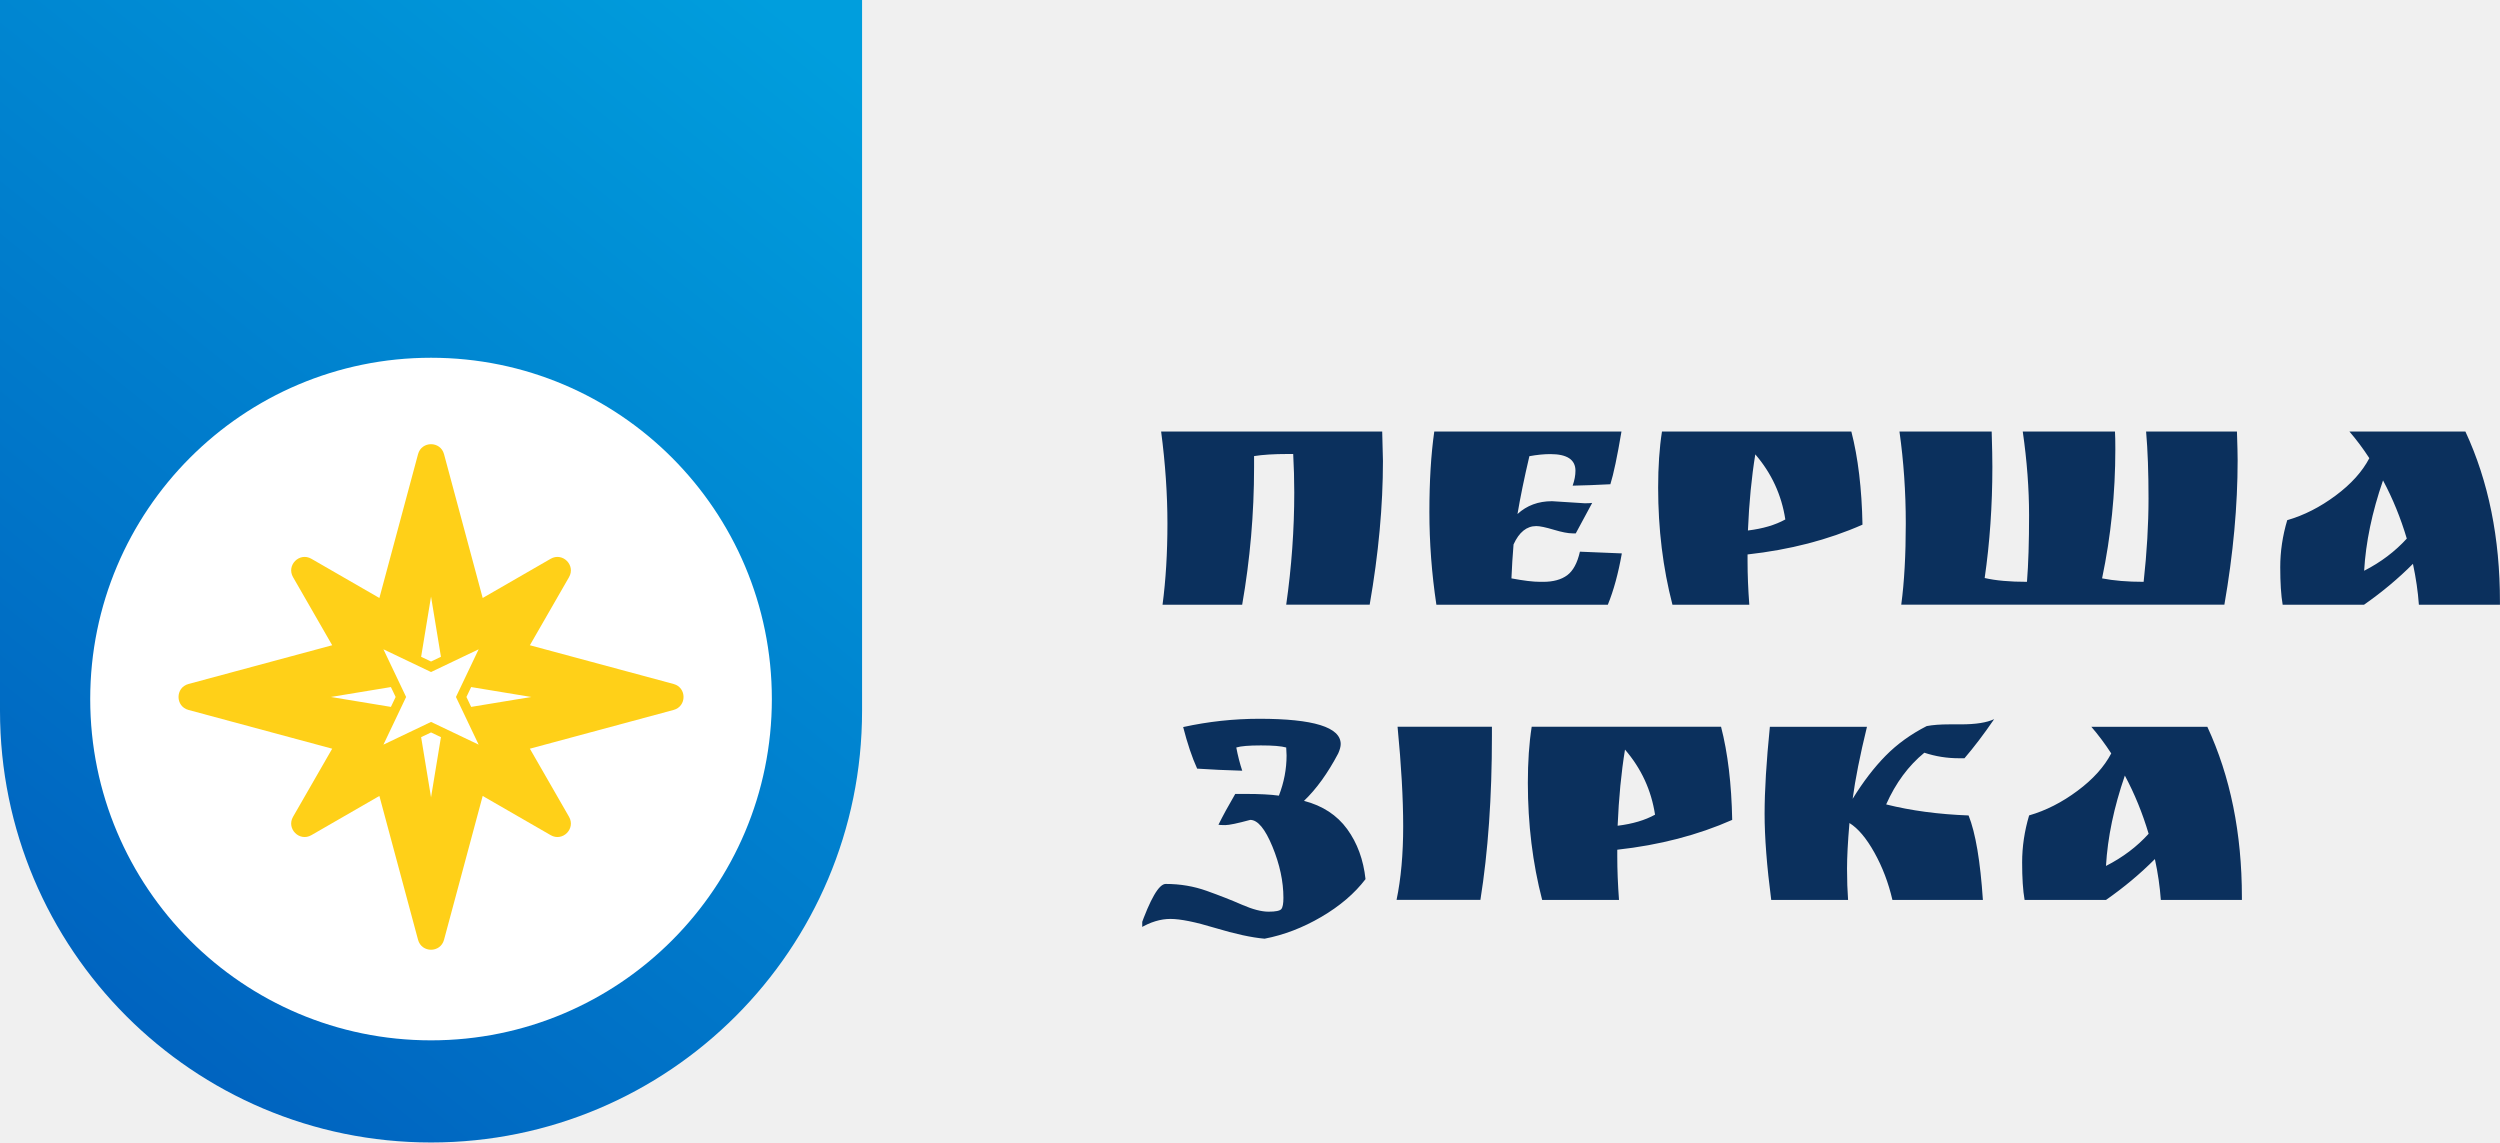
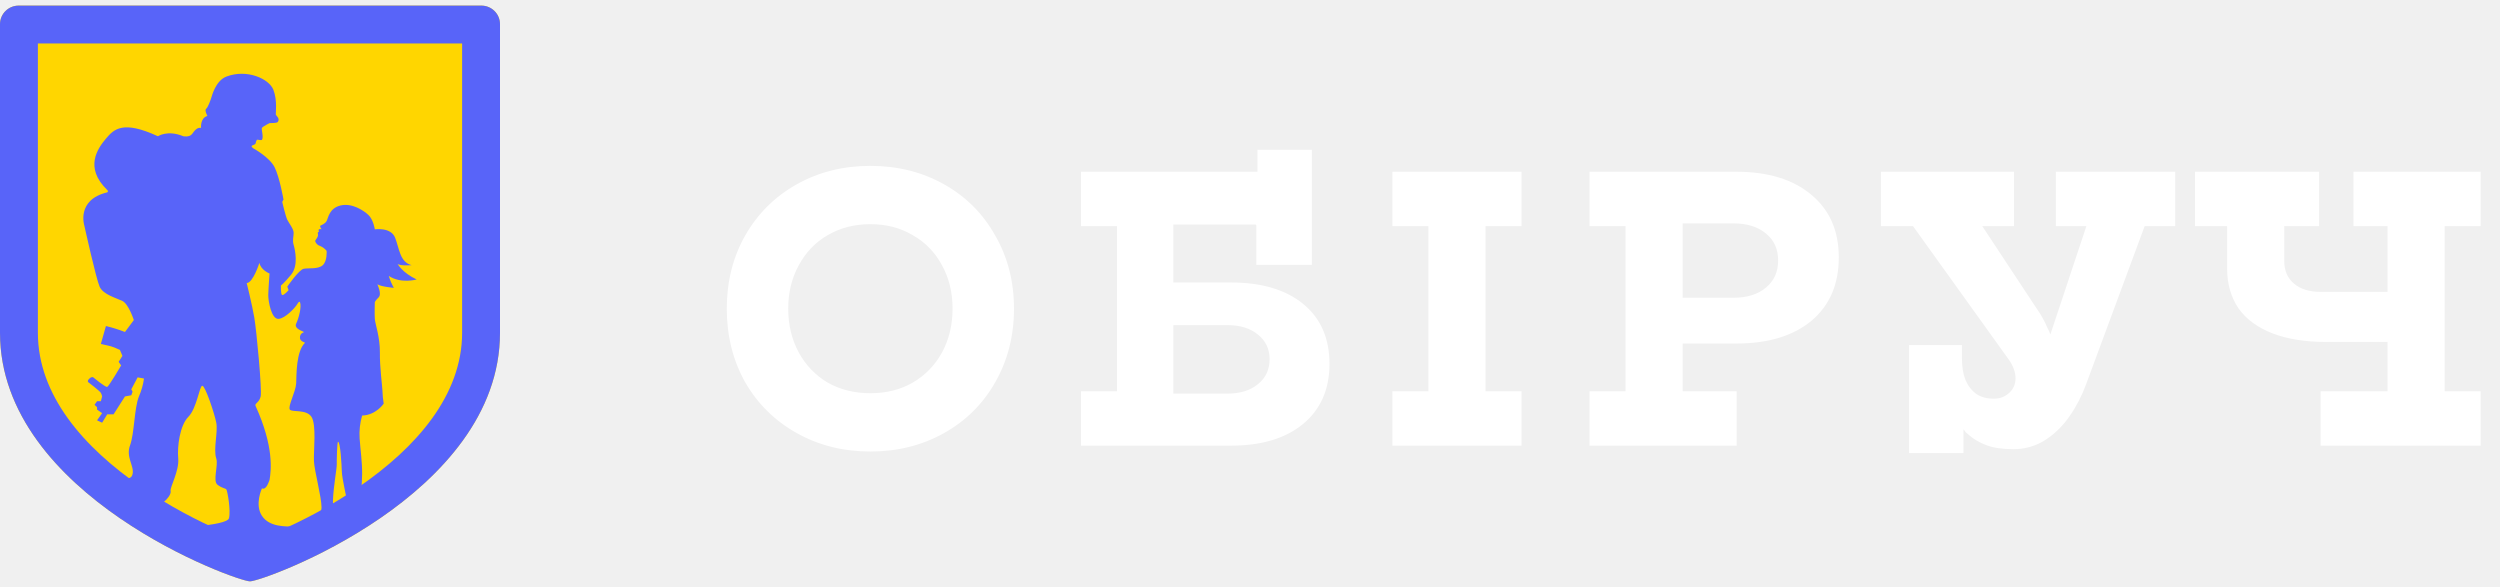
- <svg xmlns="http://www.w3.org/2000/svg" width="186" height="85" viewBox="0 0 186 85" fill="none">
-   <path d="M0 -5.76C0 -6.997 1.002 -8 2.237 -8H61.901C63.136 -8 64.138 -6.997 64.138 -5.76V52.886C64.138 70.622 49.78 85 32.069 85C14.358 85 0 70.622 0 52.886V-5.76Z" fill="url(#paint0_linear_324_3371)" />
-   <path d="M57.426 52.01C57.426 66.034 46.073 77.402 32.069 77.402C18.065 77.402 6.712 66.034 6.712 52.01C6.712 37.986 18.065 26.617 32.069 26.617C46.073 26.617 57.426 37.986 57.426 52.01Z" fill="white" />
-   <path fill-rule="evenodd" clip-rule="evenodd" d="M31.103 33.788C31.369 32.801 32.769 32.801 33.035 33.788L35.912 44.49L40.971 41.573C41.856 41.063 42.846 42.054 42.336 42.94L39.423 48.006L50.116 50.889C51.102 51.155 51.102 52.554 50.116 52.82L39.423 55.703L42.336 60.77C42.846 61.656 41.856 62.647 40.971 62.136L35.912 59.219L33.035 69.921C32.769 70.908 31.369 70.908 31.103 69.921L28.226 59.219L23.166 62.136C22.281 62.647 21.292 61.656 21.802 60.77L24.715 55.703L14.022 52.82C13.036 52.554 13.036 51.155 14.022 50.889L24.715 48.006L21.802 42.94C21.292 42.054 22.281 41.063 23.166 41.573L28.226 44.49L31.103 33.788ZM31.332 54.844L32.069 59.323L32.806 54.844L32.069 54.493L31.332 54.844ZM29.084 52.593L29.435 51.855L29.084 51.117L24.611 51.855L29.084 52.593ZM31.332 48.865L32.069 49.217L32.806 48.865L32.069 44.386L31.332 48.865ZM35.054 51.117L34.703 51.855L35.054 52.593L39.527 51.855L35.054 51.117ZM28.527 48.307L32.069 49.999L35.612 48.307L33.923 51.855L35.612 55.402L32.069 53.711L28.527 55.402L30.215 51.855L28.527 48.307Z" fill="#FFD018" />
-   <g clip-path="url(#clip0_324_3371)">
-     <path d="M86.388 32.105C86.701 34.491 86.857 36.777 86.857 38.961C86.857 41.142 86.736 43.152 86.493 44.991H92.418C93.005 41.623 93.303 38.212 93.303 34.763V33.933C93.96 33.828 94.786 33.778 95.772 33.778H96.214C96.265 34.724 96.293 35.675 96.293 36.637C96.293 39.404 96.093 42.186 95.694 44.987H101.904C102.562 41.208 102.891 37.642 102.891 34.294L102.836 32.105H86.388ZM119.624 44.987C120.059 43.924 120.403 42.651 120.665 41.173L117.546 41.045C117.355 41.887 117.042 42.469 116.599 42.799C116.157 43.125 115.562 43.288 114.819 43.288H114.584C114.063 43.288 113.355 43.202 112.451 43.031C112.486 42.19 112.537 41.347 112.608 40.505C113.022 39.594 113.586 39.14 114.298 39.14C114.557 39.14 114.991 39.229 115.597 39.411C116.204 39.594 116.67 39.683 117.002 39.683H117.237L118.458 37.417C118.337 37.432 118.153 37.444 117.914 37.444L115.472 37.289C114.451 37.289 113.594 37.607 112.901 38.243C113.109 37.006 113.402 35.574 113.786 33.94C114.357 33.836 114.877 33.785 115.343 33.785C116.591 33.785 117.214 34.197 117.214 35.023C117.214 35.368 117.143 35.737 117.006 36.133C117.856 36.117 118.791 36.082 119.812 36.028C120.051 35.267 120.325 33.96 120.638 32.105H106.71C106.467 33.805 106.346 35.799 106.346 38.084C106.346 40.37 106.518 42.671 106.867 44.991H119.624V44.987ZM130.018 41.251C133.153 40.905 136.006 40.168 138.569 39.035C138.518 36.358 138.241 34.045 137.74 32.105H123.651C123.46 33.324 123.366 34.716 123.366 36.28C123.366 39.357 123.722 42.259 124.43 44.991H130.148C130.061 43.823 130.018 42.748 130.018 41.77V41.251ZM130.594 33.805C131.807 35.213 132.55 36.827 132.828 38.647C132.085 39.058 131.157 39.334 130.046 39.469C130.132 37.398 130.316 35.508 130.594 33.805ZM141.453 44.987H165.494C166.151 41.208 166.48 37.627 166.48 34.243C166.48 33.847 166.464 33.133 166.429 32.105H159.67C159.792 33.498 159.85 35.159 159.85 37.091C159.85 39.023 159.729 41.087 159.487 43.288C158.293 43.288 157.26 43.202 156.395 43.031C157.052 39.889 157.381 36.684 157.381 33.42C157.381 32.839 157.373 32.4 157.354 32.105H150.493C150.807 34.286 150.963 36.365 150.963 38.34C150.963 40.315 150.912 41.964 150.807 43.288C149.523 43.288 148.478 43.194 147.66 43.004C148.04 40.377 148.232 37.619 148.232 34.732C148.232 34.15 148.216 33.273 148.181 32.105H141.32C141.633 34.321 141.79 36.602 141.79 38.946C141.79 41.289 141.68 43.307 141.453 44.987ZM183.425 32.105H174.796C175.316 32.707 175.809 33.366 176.279 34.088C175.759 35.085 174.925 36.012 173.771 36.87C172.62 37.727 171.419 38.34 170.17 38.701C169.822 39.869 169.65 41.033 169.65 42.193C169.65 43.353 169.708 44.285 169.83 44.991H175.884C177.234 44.048 178.447 43.031 179.523 41.949C179.746 42.996 179.895 44.009 179.965 44.991H185.996V44.785C186 40.024 185.143 35.799 183.425 32.105ZM175.892 42.465C176.013 40.35 176.479 38.111 177.297 35.741C178.024 37.099 178.611 38.542 179.065 40.071C178.193 41.029 177.136 41.829 175.892 42.465ZM97.017 59.584C97.936 58.707 98.785 57.531 99.564 56.053C99.686 55.778 99.748 55.545 99.748 55.358C99.748 54.105 97.729 53.477 93.694 53.477C91.788 53.477 89.898 53.682 88.027 54.093C88.341 55.312 88.685 56.344 89.068 57.186C90.09 57.256 91.209 57.306 92.422 57.341C92.25 56.825 92.101 56.251 91.98 55.614C92.309 55.51 92.919 55.459 93.811 55.459C94.704 55.459 95.33 55.51 95.694 55.614L95.721 56.208C95.721 57.221 95.529 58.218 95.15 59.196C94.528 59.11 93.71 59.068 92.708 59.068H91.902C91.381 59.96 90.966 60.725 90.653 61.361C90.704 61.376 90.873 61.388 91.158 61.388C91.444 61.388 92.062 61.26 93.017 61C93.573 61 94.121 61.66 94.668 62.983C95.213 64.306 95.486 65.579 95.486 66.797C95.486 67.228 95.436 67.507 95.33 67.635C95.224 67.763 94.911 67.829 94.383 67.829C93.855 67.829 93.197 67.658 92.406 67.313C91.62 66.968 90.743 66.626 89.781 66.281C88.818 65.936 87.8 65.765 86.728 65.765C86.227 65.765 85.585 66.863 84.807 69.063C85.585 68.597 86.345 68.368 87.08 68.368C87.816 68.368 88.927 68.59 90.407 69.04C91.89 69.486 93.115 69.754 94.085 69.839C95.522 69.563 96.93 69.024 98.308 68.217C99.686 67.41 100.781 66.475 101.595 65.408C101.439 63.964 100.985 62.723 100.229 61.683C99.47 60.643 98.402 59.945 97.017 59.584ZM104.397 61.477C104.397 63.549 104.233 65.373 103.904 66.952H110.142C110.714 63.363 110.999 59.301 110.999 54.765V54.07H103.979C104.256 56.938 104.397 59.405 104.397 61.477ZM128.876 61C128.825 58.319 128.547 56.01 128.046 54.07H113.958C113.766 55.289 113.672 56.681 113.672 58.245C113.672 61.322 114.028 64.224 114.737 66.956H120.454C120.368 65.788 120.325 64.713 120.325 63.736V63.219C123.463 62.874 126.312 62.133 128.876 61ZM120.9 55.77C122.113 57.178 122.857 58.792 123.135 60.612C122.391 61.023 121.464 61.299 120.352 61.435C120.438 59.359 120.622 57.469 120.9 55.77ZM143.171 56.002C144.001 56.278 144.862 56.414 145.743 56.414H146.157C146.866 55.587 147.605 54.617 148.365 53.504C147.828 53.76 147.003 53.892 145.895 53.892H145.038C144.361 53.892 143.798 53.934 143.348 54.02C142.17 54.621 141.152 55.355 140.295 56.224C139.438 57.093 138.62 58.16 137.837 59.432C138.029 57.989 138.381 56.204 138.902 54.074H131.678C131.419 56.651 131.286 58.812 131.286 60.554C131.286 62.296 131.451 64.43 131.779 66.956H137.497C137.446 66.269 137.419 65.497 137.419 64.636C137.419 63.778 137.477 62.641 137.599 61.233C138.241 61.629 138.859 62.362 139.458 63.437C140.056 64.511 140.503 65.683 140.796 66.956H147.527C147.335 64.069 146.983 61.974 146.463 60.67C144.209 60.585 142.166 60.309 140.33 59.848C141.046 58.241 141.994 56.965 143.171 56.002ZM155.593 54.07C156.113 54.672 156.606 55.331 157.076 56.053C156.555 57.05 155.722 57.977 154.567 58.835C153.417 59.693 152.215 60.306 150.967 60.666C150.619 61.834 150.447 62.998 150.447 64.158C150.447 65.319 150.505 66.25 150.63 66.956H156.685C158.035 66.013 159.248 64.996 160.324 63.914C160.551 64.962 160.696 65.974 160.766 66.956H166.797V66.75C166.797 61.993 165.94 57.768 164.226 54.074H155.593V54.07ZM156.685 64.426C156.806 62.312 157.272 60.073 158.089 57.702C158.817 59.06 159.404 60.503 159.858 62.032C158.99 62.994 157.933 63.79 156.685 64.426Z" fill="#0B305D" />
-   </g>
-   <defs>
-     <linearGradient id="paint0_linear_324_3371" x1="1.24245e-05" y1="85" x2="64.246" y2="5.55" gradientUnits="userSpaceOnUse">
-       <stop stop-color="#005BBB" />
-       <stop offset="1" stop-color="#009EDD" />
-     </linearGradient>
-     <clipPath id="clip0_324_3371">
-       <rect width="101.017" height="37.734" fill="white" transform="translate(84.9828 32.1051)" />
-     </clipPath>
-   </defs>
+ <svg xmlns="http://www.w3.org/2000/svg" width="230" height="54" viewBox="0 0 230 54" fill="none">
+   <path d="M80.076 41.54C77.58 41.54 75.324 40.976 73.308 39.848C71.292 38.72 69.708 37.16 68.556 35.168C67.428 33.152 66.864 30.896 66.864 28.4C66.864 25.904 67.428 23.66 68.556 21.668C69.708 19.652 71.292 18.08 73.308 16.952C75.324 15.824 77.58 15.26 80.076 15.26C82.572 15.26 84.828 15.824 86.844 16.952C88.86 18.08 90.432 19.652 91.56 21.668C92.712 23.66 93.288 25.904 93.288 28.4C93.288 30.896 92.712 33.152 91.56 35.168C90.432 37.16 88.86 38.72 86.844 39.848C84.828 40.976 82.572 41.54 80.076 41.54ZM80.076 36.176C81.54 36.176 82.836 35.852 83.964 35.204C85.116 34.532 86.016 33.608 86.664 32.432C87.312 31.232 87.636 29.888 87.636 28.4C87.636 26.912 87.312 25.58 86.664 24.404C86.016 23.204 85.116 22.28 83.964 21.632C82.836 20.96 81.54 20.624 80.076 20.624C78.612 20.624 77.304 20.96 76.152 21.632C75.024 22.28 74.136 23.204 73.488 24.404C72.84 25.58 72.516 26.912 72.516 28.4C72.516 29.888 72.84 31.232 73.488 32.432C74.136 33.608 75.024 34.532 76.152 35.204C77.304 35.852 78.612 36.176 80.076 36.176ZM99.452 35.996H102.764V20.804H99.452V15.8H115.688V13.784H120.692V24.368H115.58V20.732C115.58 20.708 115.568 20.696 115.544 20.696C115.544 20.672 115.532 20.66 115.508 20.66H107.948V25.988H113.24C116.072 25.988 118.292 26.648 119.9 27.968C121.508 29.288 122.312 31.124 122.312 33.476C122.312 35.828 121.496 37.676 119.864 39.02C118.256 40.34 116.048 41 113.24 41H99.452V35.996ZM112.916 36.212C114.092 36.212 115.028 35.924 115.724 35.348C116.444 34.772 116.804 34.004 116.804 33.044C116.804 32.108 116.444 31.352 115.724 30.776C115.028 30.2 114.092 29.912 112.916 29.912H107.948V36.212H112.916ZM128.1 35.996H131.412V20.804H128.1V15.8H139.98V20.804H136.668V35.996H139.98V41H128.1V35.996ZM146.237 35.996H149.549V20.804H146.237V15.8H159.737C162.665 15.8 164.969 16.508 166.649 17.924C168.329 19.316 169.169 21.236 169.169 23.684C169.169 26.156 168.329 28.1 166.649 29.516C164.969 30.908 162.665 31.604 159.737 31.604H154.805V35.996H159.773V41H146.237V35.996ZM159.485 27.392C160.733 27.392 161.729 27.08 162.473 26.456C163.217 25.832 163.589 25.004 163.589 23.972C163.589 22.916 163.217 22.088 162.473 21.488C161.729 20.864 160.733 20.552 159.485 20.552H154.805V27.392H159.485ZM175.637 31.748H180.497V32.936C180.497 33.728 180.605 34.4 180.821 34.952C181.061 35.504 181.397 35.936 181.829 36.248C182.261 36.536 182.789 36.68 183.413 36.68C183.989 36.68 184.469 36.5 184.853 36.14C185.237 35.78 185.429 35.336 185.429 34.808C185.429 34.232 185.213 33.644 184.781 33.044L175.997 20.804H173.045V15.8H185.285V20.804H182.369L187.193 28.112C187.505 28.544 187.781 28.988 188.021 29.444C188.141 29.66 188.249 29.888 188.345 30.128C188.465 30.344 188.561 30.56 188.633 30.776L191.945 20.804H189.137V15.8H200.117V20.804H197.309L191.909 35.384L191.621 36.104C191.141 37.184 190.577 38.12 189.929 38.912C189.281 39.68 188.561 40.28 187.769 40.712C186.977 41.12 186.137 41.324 185.249 41.324C184.241 41.324 183.413 41.204 182.765 40.964C182.117 40.724 181.565 40.4 181.109 39.992C181.013 39.92 180.929 39.848 180.857 39.776C180.785 39.68 180.713 39.584 180.641 39.488V41.684H175.637V31.748ZM213.498 35.996H219.654V31.46H214.002C212.082 31.46 210.438 31.196 209.07 30.668C207.702 30.14 206.658 29.372 205.938 28.364C205.242 27.332 204.894 26.108 204.894 24.692V20.804H201.942V15.8H213.354V20.804H210.15V24.008C210.15 24.896 210.45 25.592 211.05 26.096C211.65 26.6 212.466 26.852 213.498 26.852H219.654V20.804H216.522V15.8H228.222V20.804H224.91V35.996H228.222V41H213.498V35.996Z" fill="white" />
+   <path d="M0 2.224C0 1.28 0.769 0.515 1.718 0.515H44.282C45.231 0.515 46 1.28 46 2.224V30.612C46 45.66 24.21 53.485 23 53.485C21.79 53.485 0 45.66 0 30.612V2.224Z" fill="#FFD600" />
+   <path fill-rule="evenodd" clip-rule="evenodd" d="M3.485 4V30.612C3.485 36.346 7.673 41.155 13.016 44.817C15.596 46.585 18.232 47.933 20.293 48.835C21.321 49.285 22.181 49.613 22.792 49.822C22.866 49.847 22.936 49.871 23 49.892C23.064 49.871 23.134 49.847 23.208 49.822C23.819 49.613 24.679 49.285 25.707 48.835C27.768 47.933 30.404 46.585 32.984 44.817C38.327 41.155 42.515 36.346 42.515 30.612V4H3.485ZM22.43 50.058C22.432 50.057 22.452 50.052 22.488 50.045C22.447 50.055 22.429 50.059 22.43 50.058ZM23.512 50.045C23.548 50.052 23.568 50.057 23.57 50.058C23.571 50.059 23.553 50.055 23.512 50.045ZM1.718 0.515C0.769 0.515 0 1.28 0 2.224V30.612C0 45.66 21.79 53.485 23 53.485C24.21 53.485 46 45.66 46 30.612V2.224C46 1.28 45.231 0.515 44.282 0.515H1.718Z" fill="#5864F9" />
+   <path fill-rule="evenodd" clip-rule="evenodd" d="M34.151 46.686C34.151 46.686 33.491 46.424 34.5 46.686L28.882 50L24.681 51.742H20.014L15.697 50C15.697 50 14.53 48.339 12.313 48.443C13.48 48.26 12.539 46.92 12.313 46.027C12.173 46.027 11.195 46.056 11.263 44.819C11.331 43.582 12.027 44.352 12.196 43.611C12.366 42.87 11.56 42.056 11.963 40.976C12.366 39.896 12.352 37.526 12.78 36.474C13.013 35.947 13.17 35.393 13.246 34.826L12.663 34.717L12.08 35.815L12.196 36.034L12.08 36.364L11.496 36.474L10.446 38.121H9.863L9.396 38.889L8.929 38.67L9.396 38.011L8.929 37.681V37.462L8.696 37.242L8.929 36.913H9.279L9.396 36.474C9.375 36.359 9.336 36.248 9.279 36.144C9.184 35.97 8.112 35.156 8.112 35.156C8.112 35.156 7.992 35.042 8.229 34.826C8.466 34.611 8.579 34.717 8.579 34.717C8.579 34.717 9.703 35.652 9.863 35.595C10.022 35.538 11.146 33.618 11.146 33.618L10.913 33.289L11.263 32.74L11.03 32.191C10.764 32.066 10.492 31.956 10.213 31.862C9.96 31.794 9.279 31.642 9.279 31.642L9.746 29.995C10.343 30.138 10.928 30.322 11.496 30.544L12.313 29.446C12.313 29.446 11.833 27.965 11.263 27.689C10.693 27.412 9.487 27.105 9.163 26.371C8.838 25.637 7.762 20.771 7.762 20.771C7.762 20.771 6.985 18.392 9.863 17.696C9.863 17.696 10.011 17.619 9.863 17.476C7.724 15.406 8.999 13.642 9.746 12.755C10.493 11.867 11.315 11.053 14.53 12.535C14.53 12.535 15.413 11.931 16.864 12.535C16.864 12.535 17.432 12.658 17.68 12.315C17.929 11.973 18.139 11.706 18.497 11.766C18.497 11.766 18.404 10.851 19.081 10.668C19.081 10.668 18.793 10.134 18.964 10.009C19.135 9.885 19.366 9.215 19.431 9.021C19.495 8.827 19.833 7.425 20.831 7.044C22.721 6.323 24.755 7.249 25.148 8.252C25.541 9.255 25.343 10.46 25.381 10.558C25.42 10.657 25.701 10.853 25.615 11.107C25.557 11.278 25.512 11.318 24.798 11.327C24.798 11.327 24.176 11.636 24.098 11.766C24.02 11.896 24.279 12.617 24.098 12.864C24.04 12.943 23.674 12.813 23.631 12.864C23.571 12.966 23.531 13.078 23.515 13.194C23.501 13.302 23.24 13.344 23.165 13.413C23.089 13.483 23.281 13.633 23.281 13.633C23.281 13.633 24.804 14.462 25.265 15.39C25.726 16.318 26.082 18.355 26.082 18.355L25.965 18.575C25.965 18.575 26.272 19.894 26.432 20.222C26.591 20.549 27.015 21.049 27.015 21.43C27.015 21.81 26.885 22.079 27.015 22.528C27.145 22.976 27.476 24.436 26.782 25.273C26.087 26.109 25.848 26.261 25.848 26.261C25.848 26.261 25.807 27.09 25.965 27.14C26.122 27.189 26.548 26.701 26.548 26.701L26.432 26.371C26.432 26.371 27.503 24.804 27.949 24.724C28.394 24.643 29.277 24.786 29.699 24.394C30.121 24.003 30.049 23.077 30.049 23.077C29.896 22.887 29.696 22.736 29.465 22.637C29.356 22.605 29.256 22.549 29.174 22.472C29.093 22.395 29.033 22.302 28.999 22.198C28.999 22.054 29.172 21.942 29.232 21.759C29.292 21.576 29.232 21.521 29.232 21.43C29.232 21.338 29.349 21.32 29.349 21.32C29.349 21.32 29.263 21.162 29.349 21.1C29.434 21.038 29.582 21.1 29.582 21.1C29.582 21.1 29.407 20.827 29.465 20.771C29.524 20.714 29.893 20.622 30.049 20.331C30.204 20.041 30.288 19.153 31.332 18.904C32.377 18.655 33.44 19.349 33.899 19.782C34.358 20.216 34.483 21.1 34.483 21.1C34.483 21.1 35.957 20.873 36.35 21.869C36.743 22.864 36.779 24.116 37.867 24.394C37.867 24.394 36.855 24.484 36.583 24.285C36.583 24.285 36.999 25.081 38.333 25.712C38.333 25.712 36.883 26.129 35.766 25.383C35.88 25.763 36.036 26.131 36.233 26.481C36.233 26.481 35.023 26.377 34.716 26.151C34.716 26.151 35.154 27.048 34.833 27.359C34.512 27.671 34.483 27.799 34.483 27.799C34.483 27.799 34.45 28.862 34.483 29.336C34.516 29.81 34.967 31.038 34.95 32.411C34.932 33.783 35.163 35.447 35.183 35.925C35.194 36.329 35.233 36.733 35.3 37.133C35.3 37.133 34.605 38.188 33.316 38.231C33.118 38.909 33.039 39.614 33.083 40.317C33.164 41.435 33.326 42.504 33.316 43.611C33.306 44.718 33.135 46.025 33.199 46.466C33.264 46.907 34.151 46.686 34.151 46.686ZM20.831 45.039C20.739 44.903 20.483 44.953 20.014 44.6C19.546 44.246 20.105 42.802 19.897 42.184C19.612 41.336 20.065 39.748 19.897 38.889C19.73 38.031 18.882 35.491 18.614 35.491C18.346 35.491 18.114 37.553 17.33 38.346C16.547 39.138 16.294 41.06 16.397 42.189C16.5 43.318 15.619 44.847 15.697 45.154C15.775 45.462 15.349 45.959 15.114 46.142C14.878 46.325 14.415 48.256 14.997 48.448C15.578 48.641 20.88 48.395 21.064 47.68C21.249 46.964 20.922 45.174 20.831 45.039ZM28.649 38.34C28.166 37.628 26.875 37.95 26.665 37.681C26.455 37.413 27.213 36.034 27.248 35.266C27.284 34.497 27.233 32.319 28.065 31.532C28.044 31.492 27.532 31.406 27.599 30.983C27.665 30.56 27.988 30.617 27.949 30.544C27.91 30.471 27.017 30.262 27.248 29.775C27.48 29.288 27.772 28.207 27.599 27.799C27.517 27.647 27.352 27.982 27.248 28.128C27.145 28.274 26.262 29.303 25.615 29.336C24.967 29.369 24.672 27.7 24.681 27.14C24.691 26.58 24.798 25.163 24.798 25.163C24.798 25.163 23.985 24.846 23.865 24.175C23.865 24.175 23.295 26.014 22.698 26.042C22.698 26.042 23.198 28.055 23.398 29.226C23.598 30.397 24.117 35.882 23.981 36.474C23.845 37.065 23.398 37.101 23.515 37.352C25.22 41.109 24.946 43.278 24.798 44.16C24.699 44.402 24.483 45.105 24.098 44.929C24.098 44.929 23.408 46.408 24.098 47.455C24.788 48.502 26.272 48.436 27.132 48.443C27.991 48.45 29.592 47.711 29.582 46.686C29.572 45.661 28.921 43.331 28.882 42.403C28.843 41.475 29.131 39.052 28.649 38.34ZM31.916 46.137C31.844 45.504 31.472 44.049 31.449 43.392C31.426 42.735 31.317 40.646 31.099 40.646C31.013 40.646 30.973 42.378 30.982 42.733C30.992 43.088 30.679 44.746 30.632 46.027C30.586 47.308 31.455 47.491 31.566 47.455C31.677 47.418 31.988 46.772 31.916 46.137Z" fill="#5864F9" />
</svg>
